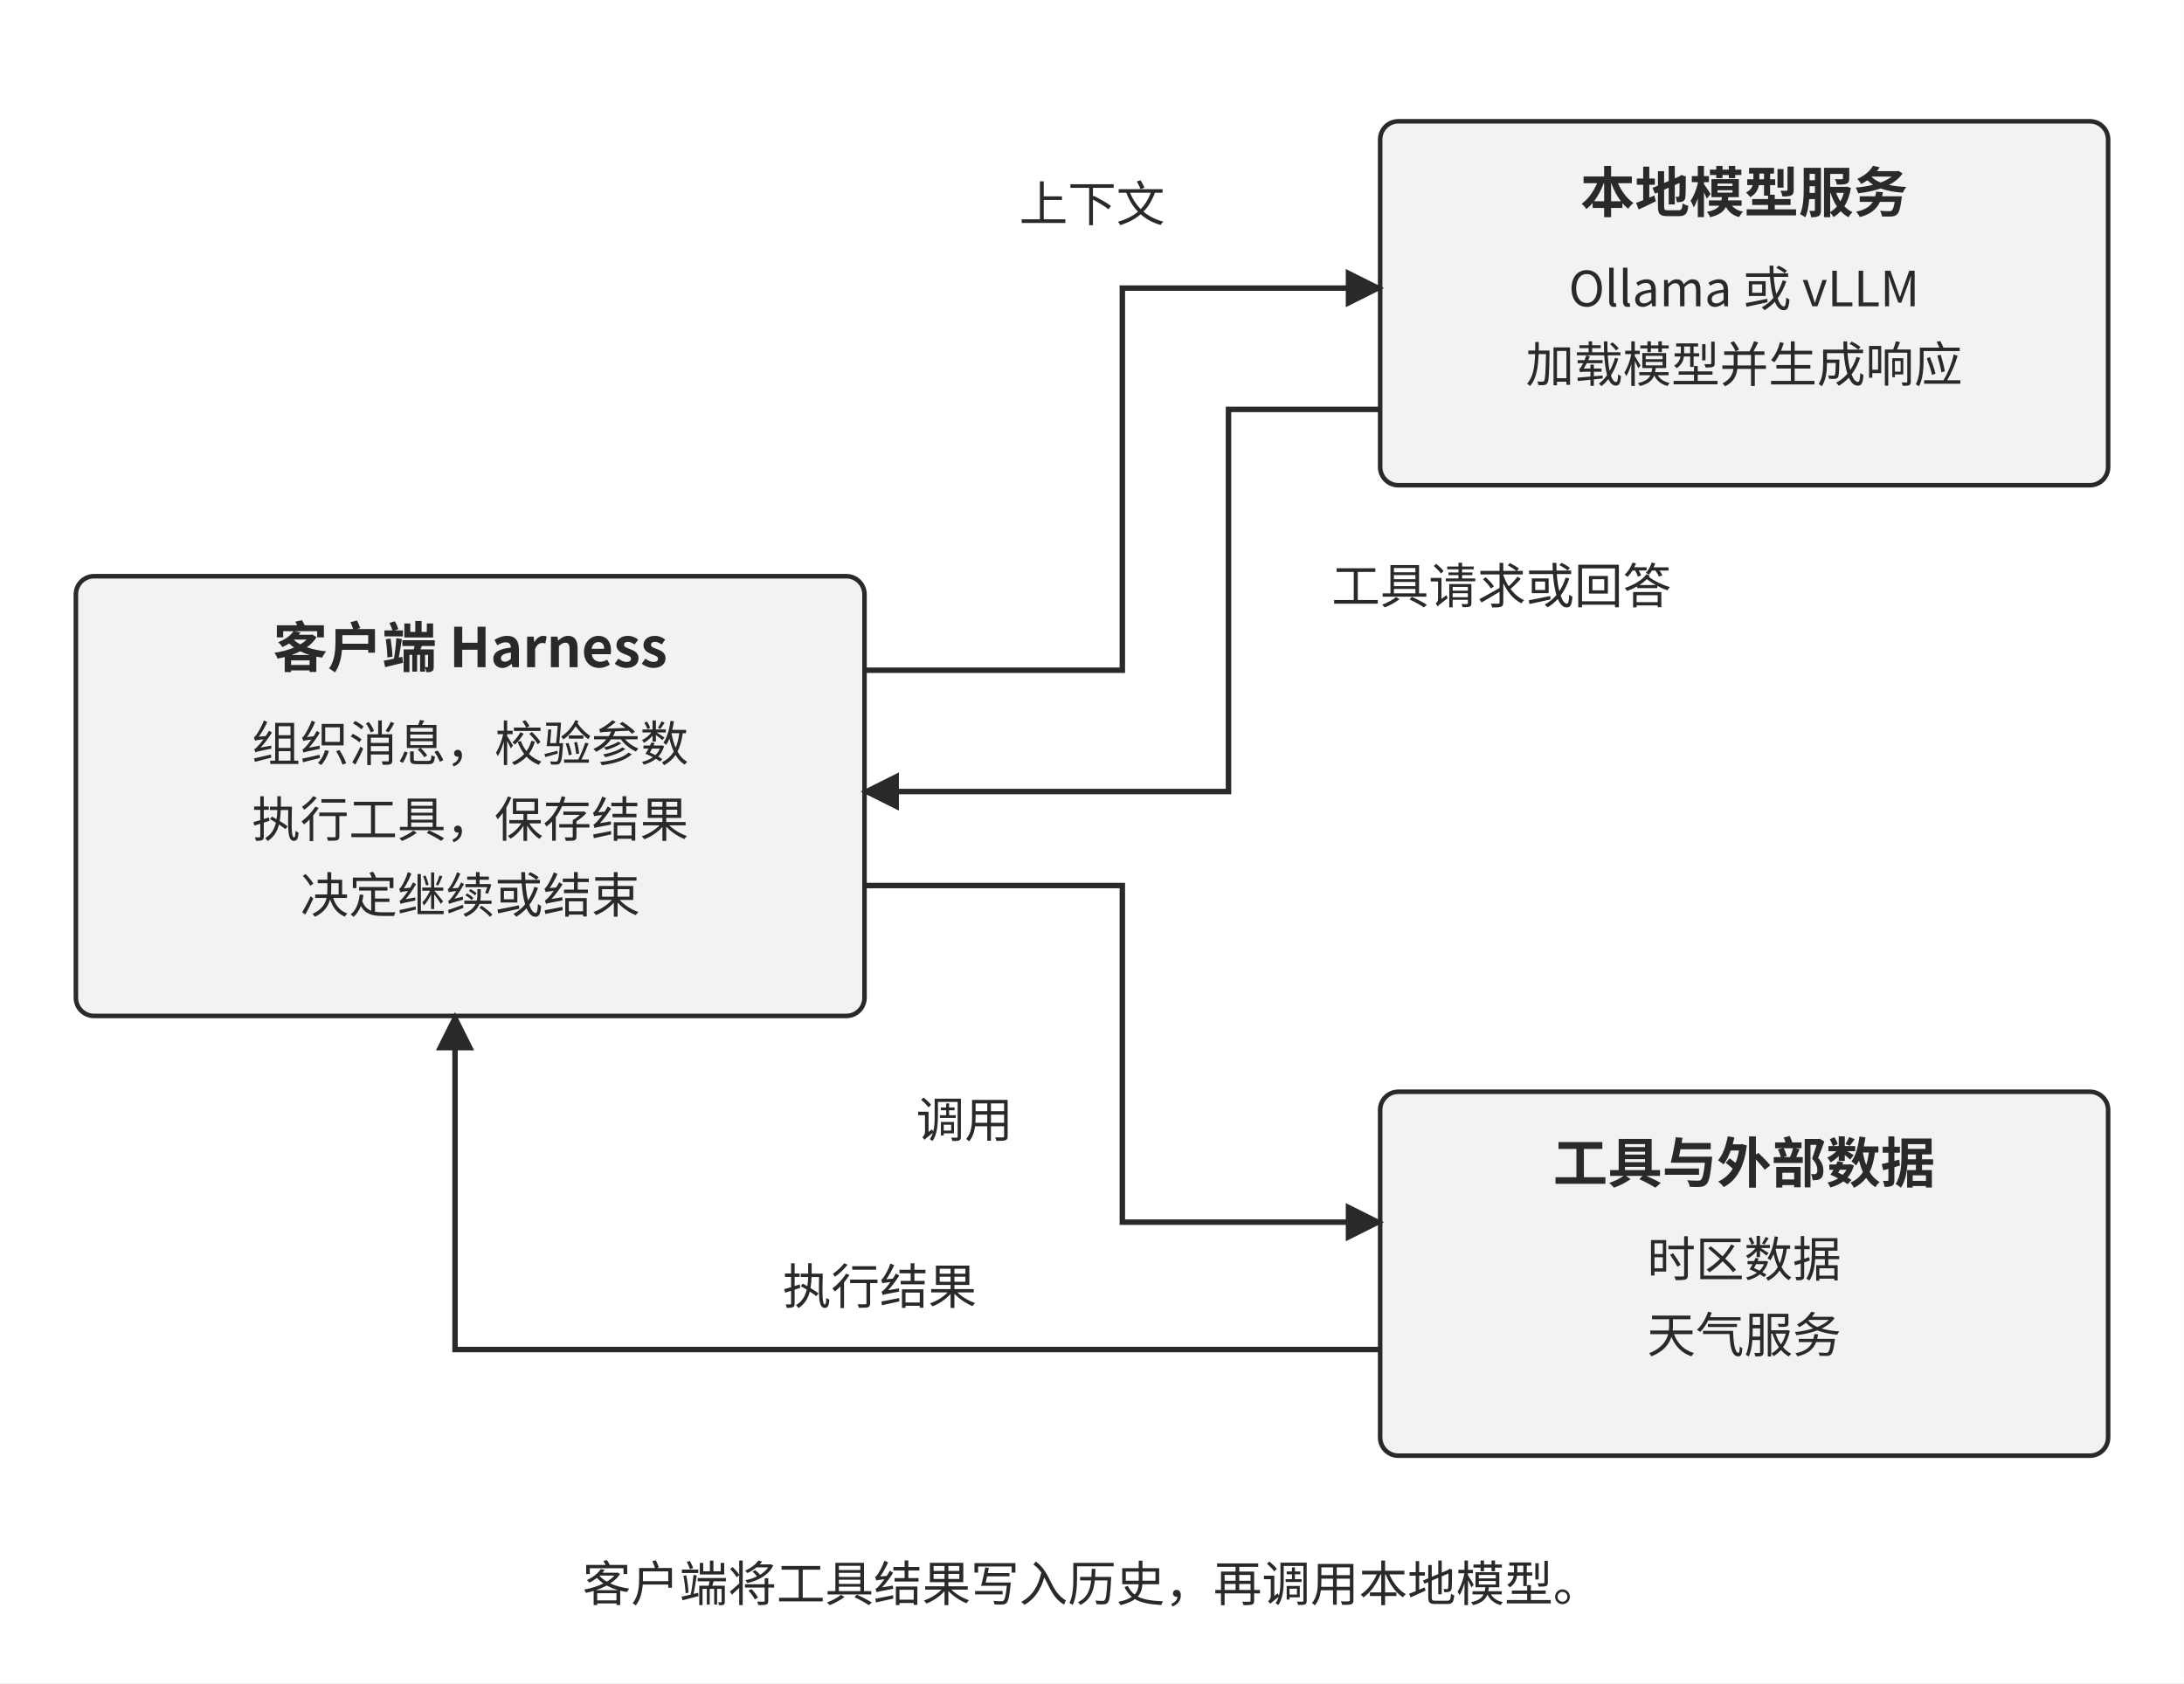
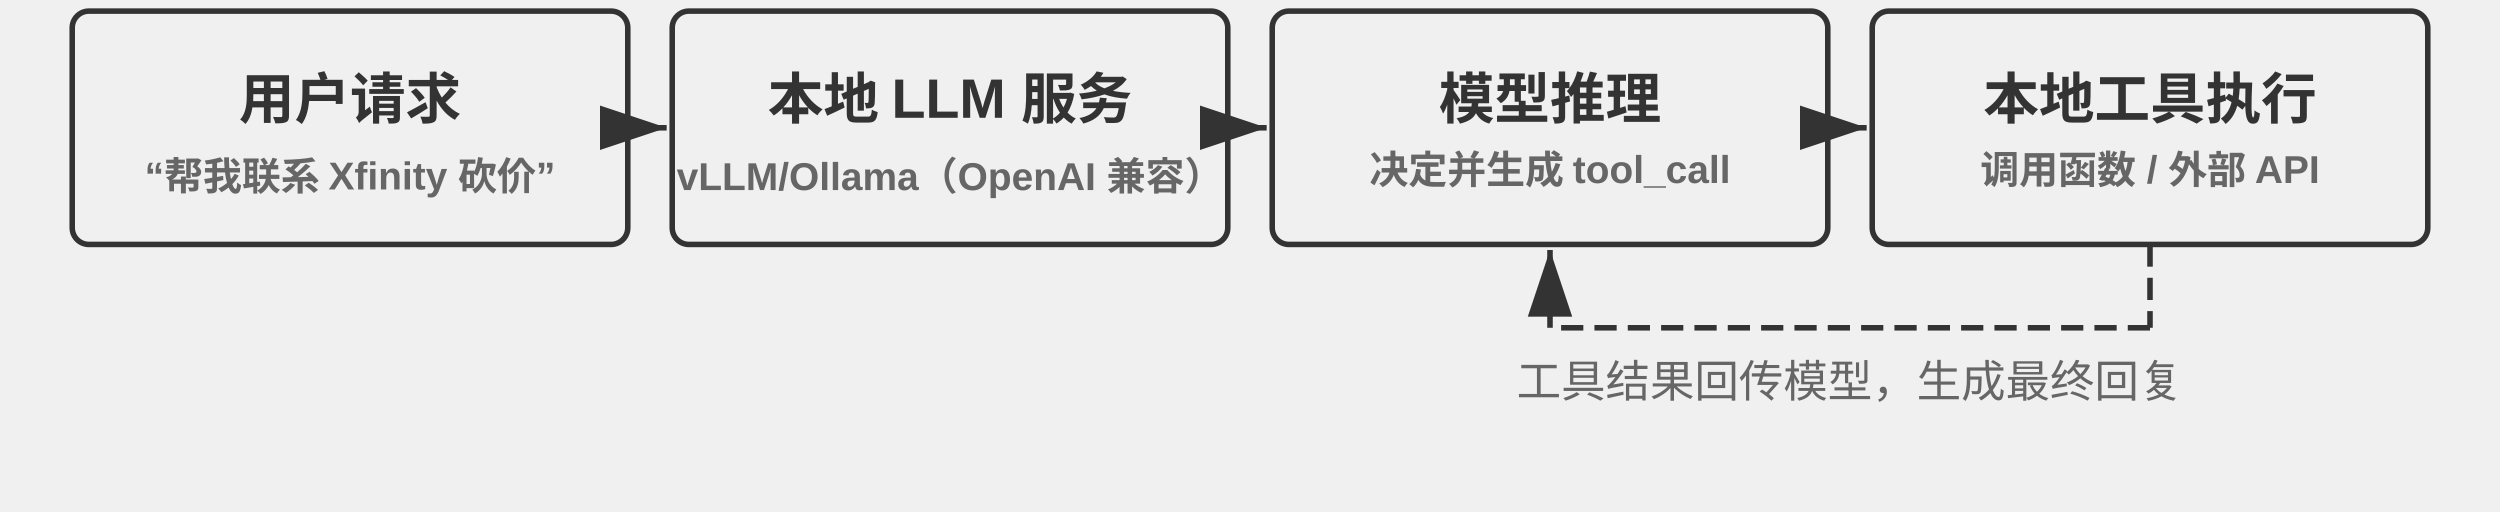
- <svg xmlns="http://www.w3.org/2000/svg" width="150mm" height="115.62mm" viewBox="0 0 720 555" role="img" aria-labelledby="title desc">
+ <svg xmlns="http://www.w3.org/2000/svg" viewBox="0 40 900 184" width="900" height="184" style="background:#ffffff">
  <defs>
-     <marker id="arrow" viewBox="0 0 10 10" refX="9" refY="5" markerWidth="7" markerHeight="7" orient="auto-start-reverse">
-       <path d="M0 0 L10 5 L0 10 Z" fill="#292929" />
+     <marker id="ah" markerWidth="12" markerHeight="8" refX="12" refY="4" orient="auto">
+       <polygon points="0 0, 12 4, 0 8" fill="#333333" />
+     </marker>
+     <marker id="ah-light" markerWidth="12" markerHeight="8" refX="12" refY="4" orient="auto">
+       <polygon points="0 0, 12 4, 0 8" fill="#999999" />
    </marker>
  </defs>
-   <rect width="720" height="555" fill="#ffffff" />
-   <rect x="25" y="190" width="260" height="145" rx="6" fill="#f2f2f2" stroke="#292929" stroke-width="1.5" />
-   <text x="155.0" y="220" font-family="Noto Sans CJK SC,Source Han Sans CN,Microsoft YaHei,sans-serif" font-size="18" font-weight="700" text-anchor="middle" fill="#292929">客户端 Harness</text>
-   <text x="155.0" y="251" font-family="Noto Sans CJK SC,Source Han Sans CN,Microsoft YaHei,sans-serif" font-size="16" font-weight="400" text-anchor="middle" fill="#292929">组织消息，校验参数</text>
-   <text x="155.0" y="276" font-family="Noto Sans CJK SC,Source Han Sans CN,Microsoft YaHei,sans-serif" font-size="16" font-weight="400" text-anchor="middle" fill="#292929">执行工具，保存结果</text>
-   <text x="155.0" y="301" font-family="Noto Sans CJK SC,Source Han Sans CN,Microsoft YaHei,sans-serif" font-size="16" font-weight="400" text-anchor="middle" fill="#292929">决定继续或结束</text>
-   <rect x="455" y="40" width="240" height="120" rx="6" fill="#f2f2f2" stroke="#292929" stroke-width="1.5" />
-   <text x="575.0" y="70" font-family="Noto Sans CJK SC,Source Han Sans CN,Microsoft YaHei,sans-serif" font-size="18" font-weight="700" text-anchor="middle" fill="#292929">本地模型服务</text>
-   <text x="575.0" y="101" font-family="Noto Sans CJK SC,Source Han Sans CN,Microsoft YaHei,sans-serif" font-size="16" font-weight="400" text-anchor="middle" fill="#292929">Ollama 或 vLLM</text>
-   <text x="575.0" y="126" font-family="Noto Sans CJK SC,Source Han Sans CN,Microsoft YaHei,sans-serif" font-size="16" font-weight="400" text-anchor="middle" fill="#292929">加载模型并生成响应</text>
-   <rect x="455" y="360" width="240" height="120" rx="6" fill="#f2f2f2" stroke="#292929" stroke-width="1.5" />
-   <text x="575.0" y="390" font-family="Noto Sans CJK SC,Source Han Sans CN,Microsoft YaHei,sans-serif" font-size="18" font-weight="700" text-anchor="middle" fill="#292929">工具与外部数据</text>
-   <text x="575.0" y="421" font-family="Noto Sans CJK SC,Source Han Sans CN,Microsoft YaHei,sans-serif" font-size="16" font-weight="400" text-anchor="middle" fill="#292929">时区数据</text>
-   <text x="575.0" y="446" font-family="Noto Sans CJK SC,Source Han Sans CN,Microsoft YaHei,sans-serif" font-size="16" font-weight="400" text-anchor="middle" fill="#292929">天气服务</text>
-   <path d="M 285 221 L 370 221 L 370 95 L 455 95" fill="none" stroke="#292929" stroke-width="1.8" marker-end="url(#arrow)" />
-   <text x="360" y="73" font-family="Noto Sans CJK SC,Source Han Sans CN,Microsoft YaHei,sans-serif" font-size="16" font-weight="400" text-anchor="middle" fill="#292929">上下文</text>
-   <path d="M 455 135 L 405 135 L 405 261 L 285 261" fill="none" stroke="#292929" stroke-width="1.8" marker-end="url(#arrow)" />
-   <text x="495" y="199" font-family="Noto Sans CJK SC,Source Han Sans CN,Microsoft YaHei,sans-serif" font-size="16" font-weight="400" text-anchor="middle" fill="#292929">工具请求或回答</text>
-   <path d="M 285 292 L 370 292 L 370 403 L 455 403" fill="none" stroke="#292929" stroke-width="1.8" marker-end="url(#arrow)" />
-   <text x="318" y="375" font-family="Noto Sans CJK SC,Source Han Sans CN,Microsoft YaHei,sans-serif" font-size="16" font-weight="400" text-anchor="middle" fill="#292929">调用</text>
-   <path d="M 455 445 L 150 445 L 150 335" fill="none" stroke="#292929" stroke-width="1.8" marker-end="url(#arrow)" />
-   <text x="290" y="430" font-family="Noto Sans CJK SC,Source Han Sans CN,Microsoft YaHei,sans-serif" font-size="16" font-weight="400" text-anchor="middle" fill="#292929">执行结果</text>
-   <text x="360" y="528" font-family="Noto Sans CJK SC,Source Han Sans CN,Microsoft YaHei,sans-serif" font-size="16" font-weight="400" text-anchor="middle" fill="#292929">客户端将工具结果写入历史，再调用本地模型。</text>
+   <rect x="26.0" y="44" width="200" height="84" rx="6" fill="#f0f0f0" stroke="#333333" stroke-width="2" />
+   <text x="126.0" y="74.0" font-family="Arial, 'Helvetica Neue', Helvetica, 'PingFang SC', 'Microsoft YaHei', sans-serif" font-size="20" fill="#333333" text-anchor="middle" dominant-baseline="central" font-weight="bold">用户请求</text>
+   <text x="126.0" y="100.0" font-family="Arial, 'Helvetica Neue', Helvetica, 'PingFang SC', 'Microsoft YaHei', sans-serif" font-size="14" fill="#666666" text-anchor="middle" dominant-baseline="central" font-weight="bold">“帮我联系 Xfinity 砍价”</text>
+   <rect x="242.0" y="44" width="200" height="84" rx="6" fill="#f0f0f0" stroke="#333333" stroke-width="2" />
+   <text x="342.0" y="74.0" font-family="Arial, 'Helvetica Neue', Helvetica, 'PingFang SC', 'Microsoft YaHei', sans-serif" font-size="20" fill="#333333" text-anchor="middle" dominant-baseline="central" font-weight="bold">本地 LLM 服务</text>
+   <text x="342.0" y="100.0" font-family="Arial, 'Helvetica Neue', Helvetica, 'PingFang SC', 'Microsoft YaHei', sans-serif" font-size="14" fill="#666666" text-anchor="middle" dominant-baseline="central" font-weight="bold">vLLM/Ollama（OpenAI 兼容）</text>
+   <line x1="228.0" y1="86.0" x2="240.0" y2="86.0" stroke="#333333" stroke-width="2" marker-end="url(#ah)" />
+   <rect x="458.0" y="44" width="200" height="84" rx="6" fill="#f0f0f0" stroke="#333333" stroke-width="2" />
+   <text x="558.0" y="74.0" font-family="Arial, 'Helvetica Neue', Helvetica, 'PingFang SC', 'Microsoft YaHei', sans-serif" font-size="20" fill="#333333" text-anchor="middle" dominant-baseline="central" font-weight="bold">模型推理</text>
+   <text x="558.0" y="100.0" font-family="Arial, 'Helvetica Neue', Helvetica, 'PingFang SC', 'Microsoft YaHei', sans-serif" font-size="14" fill="#666666" text-anchor="middle" dominant-baseline="central" font-weight="bold">决定并生成 tool_call</text>
+   <line x1="444.0" y1="86.0" x2="456.0" y2="86.0" stroke="#333333" stroke-width="2" marker-end="url(#ah)" />
+   <rect x="674.0" y="44" width="200" height="84" rx="6" fill="#f0f0f0" stroke="#333333" stroke-width="2" />
+   <text x="774.0" y="74.0" font-family="Arial, 'Helvetica Neue', Helvetica, 'PingFang SC', 'Microsoft YaHei', sans-serif" font-size="20" fill="#333333" text-anchor="middle" dominant-baseline="central" font-weight="bold">本地工具执行</text>
+   <text x="774.0" y="100.0" font-family="Arial, 'Helvetica Neue', Helvetica, 'PingFang SC', 'Microsoft YaHei', sans-serif" font-size="14" fill="#666666" text-anchor="middle" dominant-baseline="central" font-weight="bold">调用函数 / 外部 API</text>
+   <line x1="660.0" y1="86.0" x2="672.0" y2="86.0" stroke="#333333" stroke-width="2" marker-end="url(#ah)" />
+   <line x1="774.0" y1="128" x2="774.0" y2="158" stroke="#333333" stroke-width="2" stroke-dasharray="8,4" />
+   <line x1="774.0" y1="158" x2="558.0" y2="158" stroke="#333333" stroke-width="2" stroke-dasharray="8,4" />
+   <line x1="558.0" y1="158" x2="558.0" y2="130" stroke="#333333" stroke-width="2" stroke-dasharray="8,4" marker-end="url(#ah)" />
+   <text x="666.0" y="176" font-family="Arial, 'Helvetica Neue', Helvetica, 'PingFang SC', 'Microsoft YaHei', sans-serif" font-size="16" fill="#666666" text-anchor="middle" dominant-baseline="central" font-weight="normal">工具结果回传模型，生成最终回复</text>
</svg>
